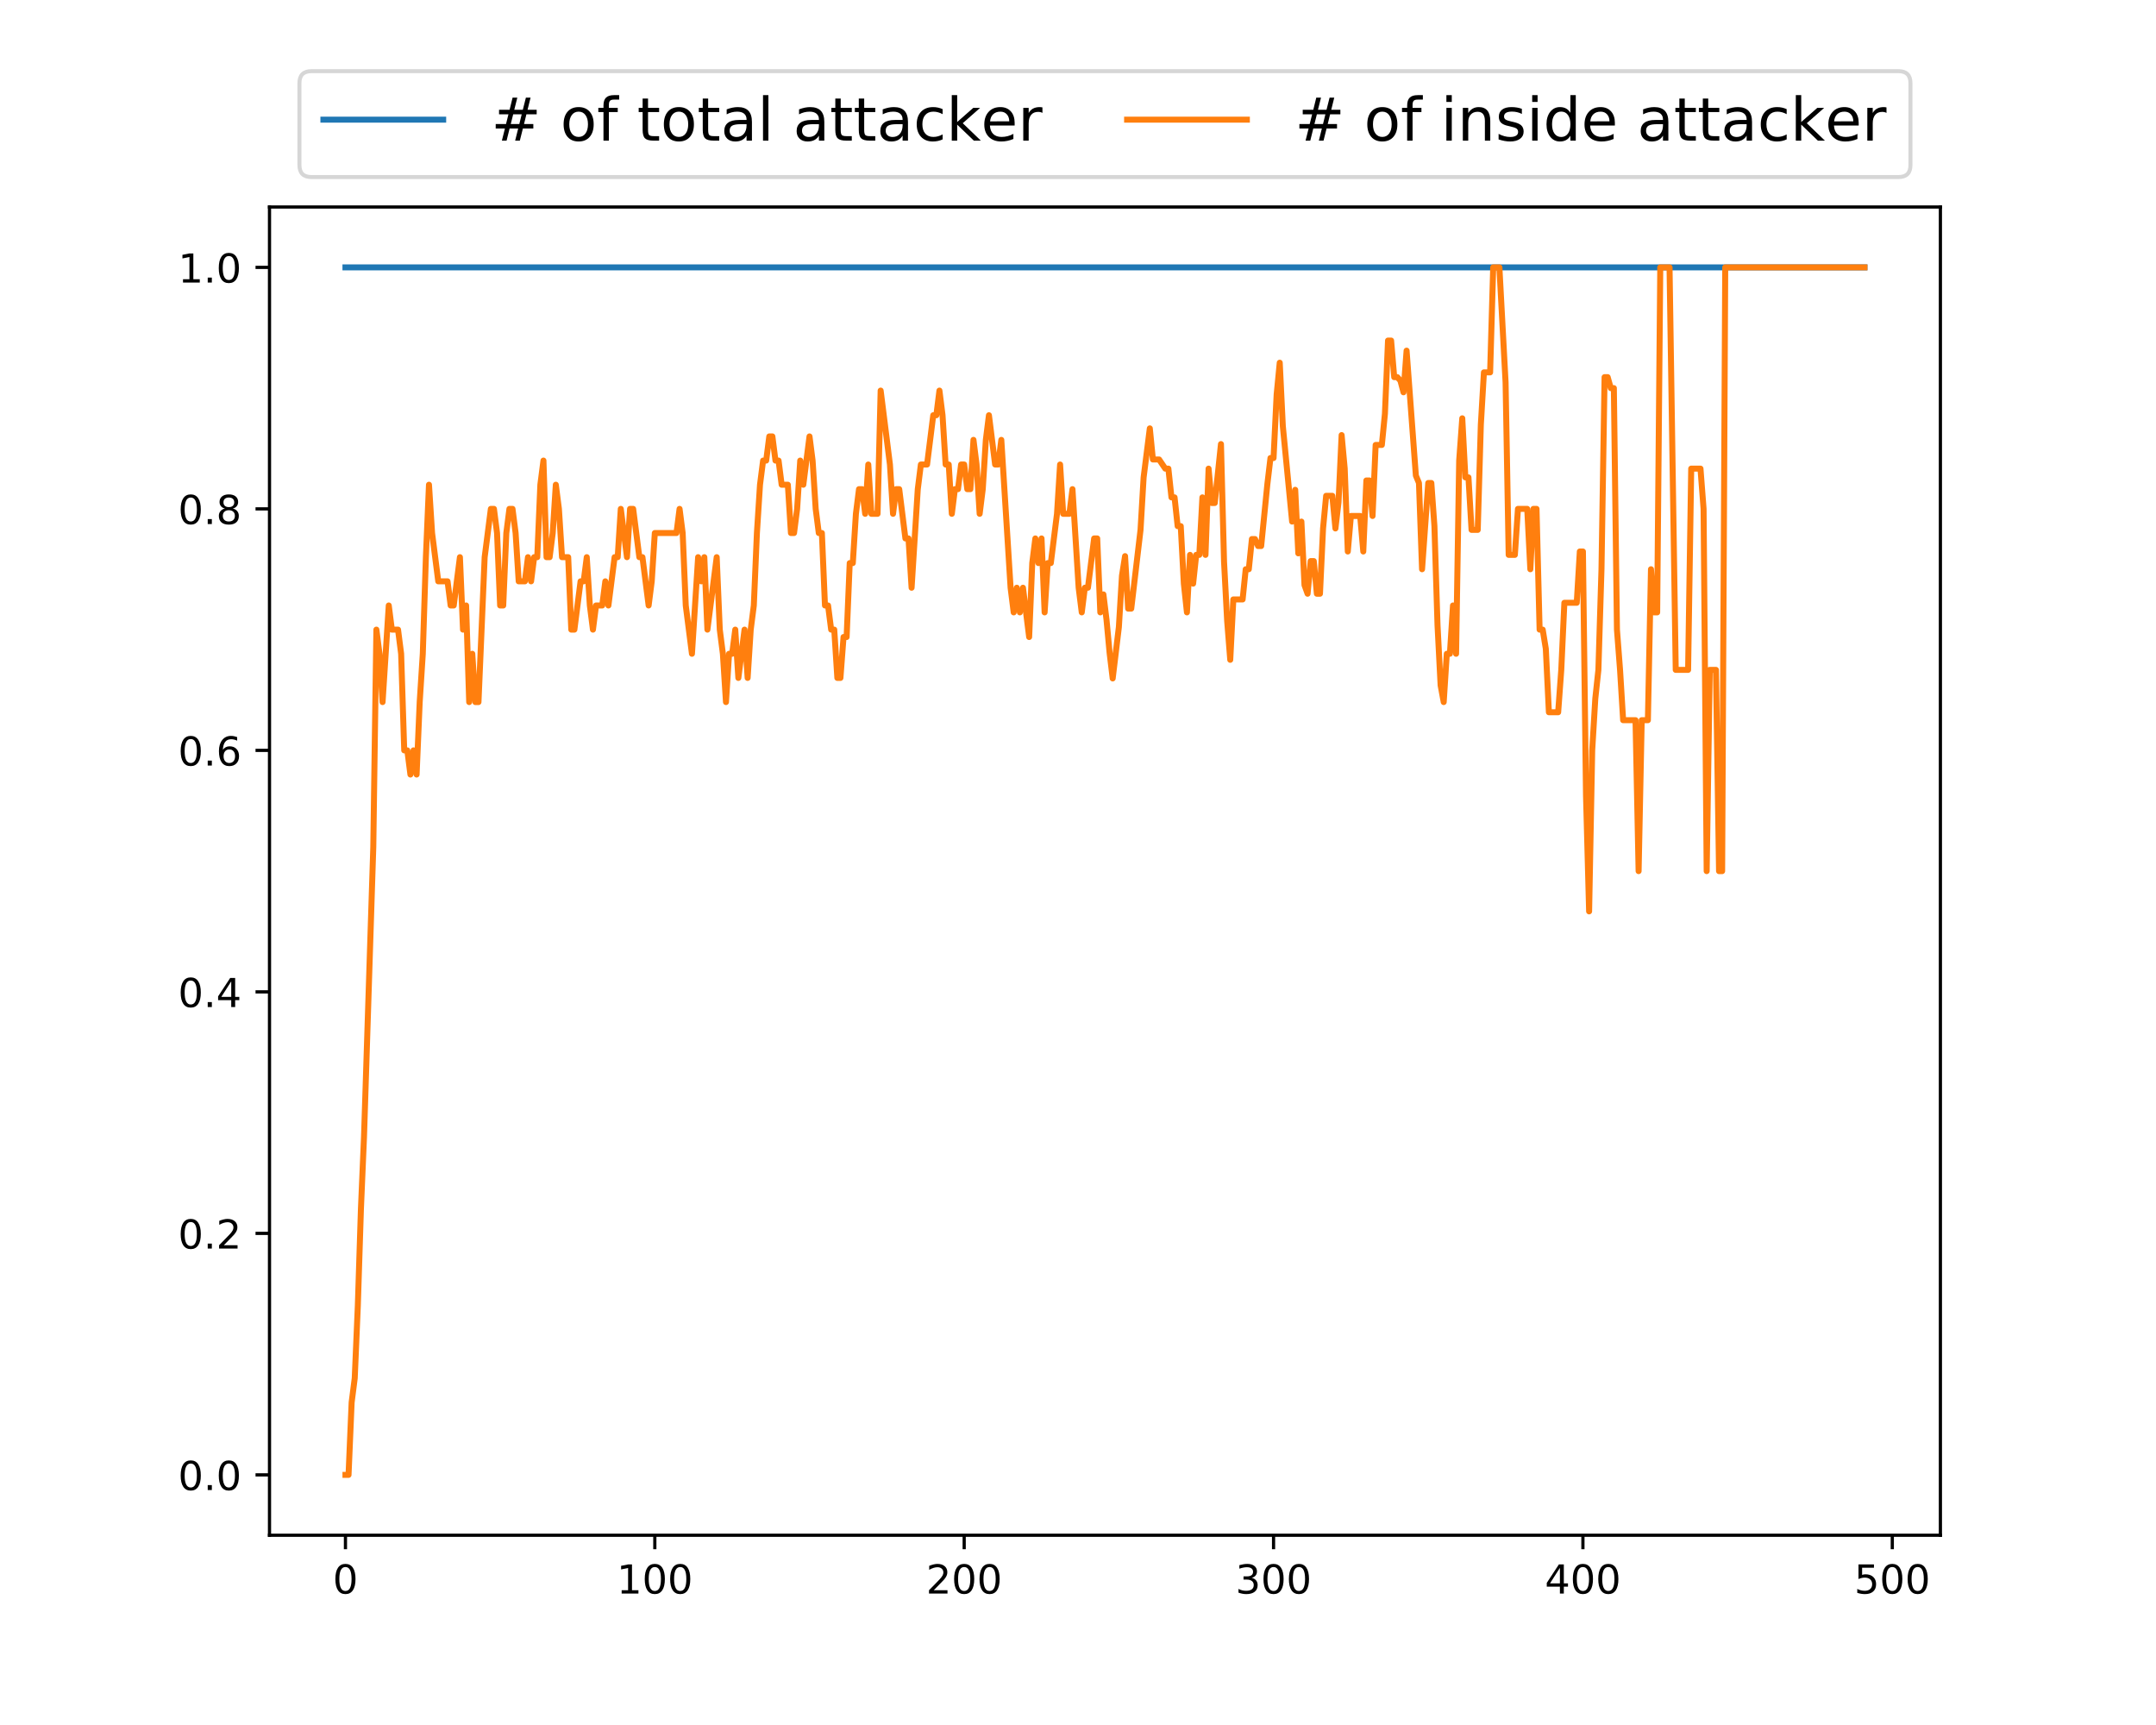
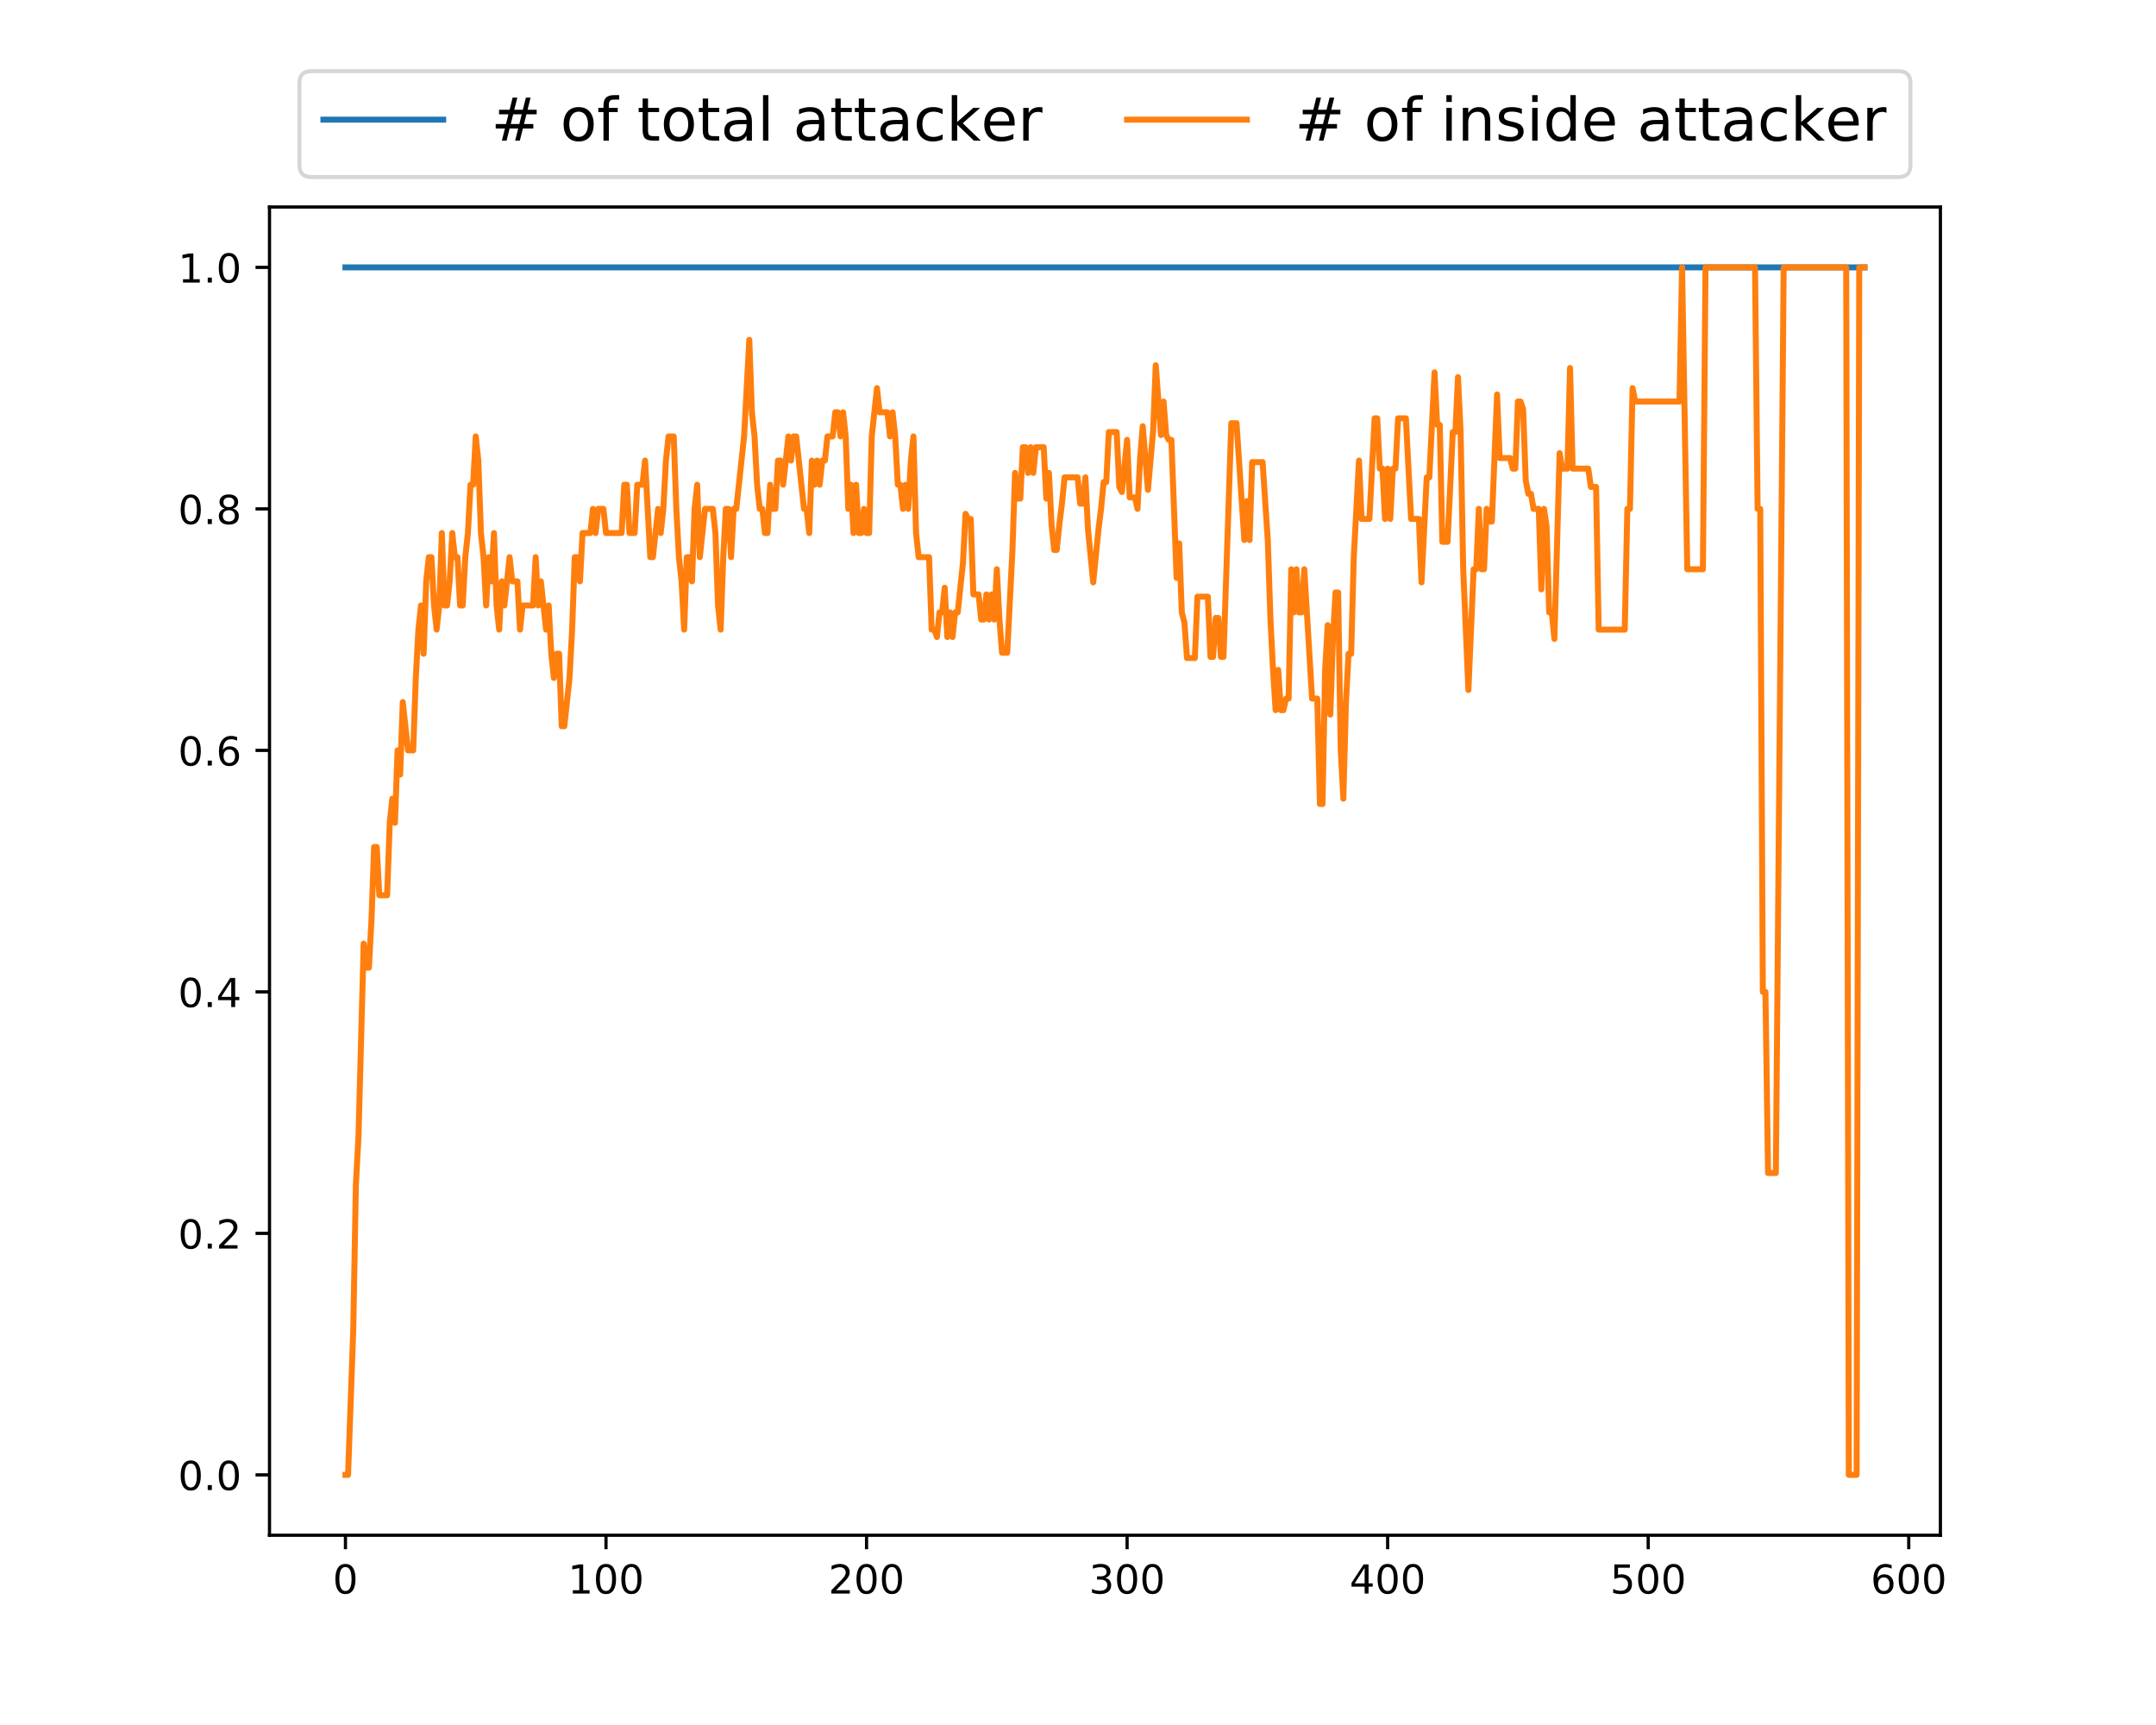
<svg xmlns="http://www.w3.org/2000/svg" xmlns:xlink="http://www.w3.org/1999/xlink" height="432pt" version="1.1" viewBox="0 0 540 432" width="540pt">
  <defs>
    <style type="text/css">
*{stroke-linecap:butt;stroke-linejoin:round;}
  </style>
  </defs>
  <g id="figure_1">
    <g id="patch_1">
      <path d="M 0 432  L 540 432  L 540 0  L 0 0  z " style="fill:#ffffff;" />
    </g>
    <g id="axes_1">
      <g id="patch_2">
        <path d="M 67.5 384.48  L 486 384.48  L 486 51.84  L 67.5 51.84  z " style="fill:#ffffff;" />
      </g>
      <g id="matplotlib.axis_1">
        <g id="xtick_1">
          <g id="line2d_1">
            <defs>
-               <path d="M 0 0  L 0 3.5  " id="m573f2d6d87" style="stroke:#000000;stroke-width:0.8;" />
-             </defs>
-             <g>
-               <use style="stroke:#000000;stroke-width:0.8;" x="86.523" xlink:href="#m573f2d6d87" y="384.48" />
+               <path d="M 0 0  L 0 3.5  " id="m62e2d1239c" style="stroke:#000000;stroke-width:0.8;" />
+             </defs>
+             <g>
+               <use style="stroke:#000000;stroke-width:0.8;" x="86.523" xlink:href="#m62e2d1239c" y="384.48" />
            </g>
          </g>
          <g id="text_1">
            <defs>
              <path d="M 31.781 66.406  Q 24.172 66.406 20.328 58.906  Q 16.5 51.422 16.5 36.375  Q 16.5 21.391 20.328 13.891  Q 24.172 6.391 31.781 6.391  Q 39.453 6.391 43.281 13.891  Q 47.125 21.391 47.125 36.375  Q 47.125 51.422 43.281 58.906  Q 39.453 66.406 31.781 66.406  z M 31.781 74.219  Q 44.047 74.219 50.516 64.516  Q 56.984 54.828 56.984 36.375  Q 56.984 17.969 50.516 8.266  Q 44.047 -1.422 31.781 -1.422  Q 19.531 -1.422 13.062 8.266  Q 6.594 17.969 6.594 36.375  Q 6.594 54.828 13.062 64.516  Q 19.531 74.219 31.781 74.219  z " id="DejaVuSans-48" />
            </defs>
            <g transform="translate(83.34148 399.0784)scale(0.1 -0.1)">
              <use xlink:href="#DejaVuSans-48" />
            </g>
          </g>
        </g>
        <g id="xtick_2">
          <g id="line2d_2">
            <g>
-               <use style="stroke:#000000;stroke-width:0.8;" x="164.008" xlink:href="#m573f2d6d87" y="384.48" />
+               <use style="stroke:#000000;stroke-width:0.8;" x="151.781" xlink:href="#m62e2d1239c" y="384.48" />
            </g>
          </g>
          <g id="text_2">
            <defs>
              <path d="M 12.406 8.297  L 28.516 8.297  L 28.516 63.922  L 10.984 60.406  L 10.984 69.391  L 28.422 72.906  L 38.281 72.906  L 38.281 8.297  L 54.391 8.297  L 54.391 0  L 12.406 0  z " id="DejaVuSans-49" />
            </defs>
-             <g transform="translate(154.4646 399.0784)scale(0.1 -0.1)">
+             <g transform="translate(142.237 399.0784)scale(0.1 -0.1)">
              <use xlink:href="#DejaVuSans-49" />
              <use x="63.623" xlink:href="#DejaVuSans-48" />
              <use x="127.246" xlink:href="#DejaVuSans-48" />
            </g>
          </g>
        </g>
        <g id="xtick_3">
          <g id="line2d_3">
            <g>
-               <use style="stroke:#000000;stroke-width:0.8;" x="241.494" xlink:href="#m573f2d6d87" y="384.48" />
+               <use style="stroke:#000000;stroke-width:0.8;" x="217.039" xlink:href="#m62e2d1239c" y="384.48" />
            </g>
          </g>
          <g id="text_3">
            <defs>
              <path d="M 19.188 8.297  L 53.609 8.297  L 53.609 0  L 7.328 0  L 7.328 8.297  Q 12.938 14.109 22.625 23.891  Q 32.328 33.688 34.812 36.531  Q 39.547 41.844 41.422 45.531  Q 43.312 49.219 43.312 52.781  Q 43.312 58.594 39.234 62.25  Q 35.156 65.922 28.609 65.922  Q 23.969 65.922 18.812 64.312  Q 13.672 62.703 7.812 59.422  L 7.812 69.391  Q 13.766 71.781 18.938 73  Q 24.125 74.219 28.422 74.219  Q 39.75 74.219 46.484 68.547  Q 53.219 62.891 53.219 53.422  Q 53.219 48.922 51.531 44.891  Q 49.859 40.875 45.406 35.406  Q 44.188 33.984 37.641 27.219  Q 31.109 20.453 19.188 8.297  z " id="DejaVuSans-50" />
            </defs>
-             <g transform="translate(231.9503 399.0784)scale(0.1 -0.1)">
+             <g transform="translate(207.4951 399.0784)scale(0.1 -0.1)">
              <use xlink:href="#DejaVuSans-50" />
              <use x="63.623" xlink:href="#DejaVuSans-48" />
              <use x="127.246" xlink:href="#DejaVuSans-48" />
            </g>
          </g>
        </g>
        <g id="xtick_4">
          <g id="line2d_4">
            <g>
-               <use style="stroke:#000000;stroke-width:0.8;" x="318.98" xlink:href="#m573f2d6d87" y="384.48" />
+               <use style="stroke:#000000;stroke-width:0.8;" x="282.297" xlink:href="#m62e2d1239c" y="384.48" />
            </g>
          </g>
          <g id="text_4">
            <defs>
              <path d="M 40.578 39.312  Q 47.656 37.797 51.625 33  Q 55.609 28.219 55.609 21.188  Q 55.609 10.406 48.188 4.484  Q 40.766 -1.422 27.094 -1.422  Q 22.516 -1.422 17.656 -0.516  Q 12.797 0.391 7.625 2.203  L 7.625 11.719  Q 11.719 9.328 16.594 8.109  Q 21.484 6.891 26.812 6.891  Q 36.078 6.891 40.938 10.547  Q 45.797 14.203 45.797 21.188  Q 45.797 27.641 41.281 31.266  Q 36.766 34.906 28.719 34.906  L 20.219 34.906  L 20.219 43.016  L 29.109 43.016  Q 36.375 43.016 40.234 45.922  Q 44.094 48.828 44.094 54.297  Q 44.094 59.906 40.109 62.906  Q 36.141 65.922 28.719 65.922  Q 24.656 65.922 20.016 65.031  Q 15.375 64.156 9.812 62.312  L 9.812 71.094  Q 15.438 72.656 20.344 73.438  Q 25.25 74.219 29.594 74.219  Q 40.828 74.219 47.359 69.109  Q 53.906 64.016 53.906 55.328  Q 53.906 49.266 50.438 45.094  Q 46.969 40.922 40.578 39.312  z " id="DejaVuSans-51" />
            </defs>
-             <g transform="translate(309.4359 399.0784)scale(0.1 -0.1)">
+             <g transform="translate(272.7532 399.0784)scale(0.1 -0.1)">
              <use xlink:href="#DejaVuSans-51" />
              <use x="63.623" xlink:href="#DejaVuSans-48" />
              <use x="127.246" xlink:href="#DejaVuSans-48" />
            </g>
          </g>
        </g>
        <g id="xtick_5">
          <g id="line2d_5">
            <g>
-               <use style="stroke:#000000;stroke-width:0.8;" x="396.465" xlink:href="#m573f2d6d87" y="384.48" />
+               <use style="stroke:#000000;stroke-width:0.8;" x="347.555" xlink:href="#m62e2d1239c" y="384.48" />
            </g>
          </g>
          <g id="text_5">
            <defs>
              <path d="M 37.797 64.312  L 12.891 25.391  L 37.797 25.391  z M 35.203 72.906  L 47.609 72.906  L 47.609 25.391  L 58.016 25.391  L 58.016 17.188  L 47.609 17.188  L 47.609 0  L 37.797 0  L 37.797 17.188  L 4.891 17.188  L 4.891 26.703  z " id="DejaVuSans-52" />
            </defs>
-             <g transform="translate(386.9216 399.0784)scale(0.1 -0.1)">
+             <g transform="translate(338.0113 399.0784)scale(0.1 -0.1)">
              <use xlink:href="#DejaVuSans-52" />
              <use x="63.623" xlink:href="#DejaVuSans-48" />
              <use x="127.246" xlink:href="#DejaVuSans-48" />
            </g>
          </g>
        </g>
        <g id="xtick_6">
          <g id="line2d_6">
            <g>
-               <use style="stroke:#000000;stroke-width:0.8;" x="473.951" xlink:href="#m573f2d6d87" y="384.48" />
+               <use style="stroke:#000000;stroke-width:0.8;" x="412.813" xlink:href="#m62e2d1239c" y="384.48" />
            </g>
          </g>
          <g id="text_6">
            <defs>
              <path d="M 10.797 72.906  L 49.516 72.906  L 49.516 64.594  L 19.828 64.594  L 19.828 46.734  Q 21.969 47.469 24.109 47.828  Q 26.266 48.188 28.422 48.188  Q 40.625 48.188 47.75 41.5  Q 54.891 34.812 54.891 23.391  Q 54.891 11.625 47.562 5.094  Q 40.234 -1.422 26.906 -1.422  Q 22.312 -1.422 17.547 -0.641  Q 12.797 0.141 7.719 1.703  L 7.719 11.625  Q 12.109 9.234 16.797 8.062  Q 21.484 6.891 26.703 6.891  Q 35.156 6.891 40.078 11.328  Q 45.016 15.766 45.016 23.391  Q 45.016 31 40.078 35.438  Q 35.156 39.891 26.703 39.891  Q 22.75 39.891 18.812 39.016  Q 14.891 38.141 10.797 36.281  z " id="DejaVuSans-53" />
            </defs>
-             <g transform="translate(464.4072 399.0784)scale(0.1 -0.1)">
+             <g transform="translate(403.2693 399.0784)scale(0.1 -0.1)">
              <use xlink:href="#DejaVuSans-53" />
+               <use x="63.623" xlink:href="#DejaVuSans-48" />
+               <use x="127.246" xlink:href="#DejaVuSans-48" />
+             </g>
+           </g>
+         </g>
+         <g id="xtick_7">
+           <g id="line2d_7">
+             <g>
+               <use style="stroke:#000000;stroke-width:0.8;" x="478.071" xlink:href="#m62e2d1239c" y="384.48" />
+             </g>
+           </g>
+           <g id="text_7">
+             <defs>
+               <path d="M 33.016 40.375  Q 26.375 40.375 22.484 35.828  Q 18.609 31.297 18.609 23.391  Q 18.609 15.531 22.484 10.953  Q 26.375 6.391 33.016 6.391  Q 39.656 6.391 43.531 10.953  Q 47.406 15.531 47.406 23.391  Q 47.406 31.297 43.531 35.828  Q 39.656 40.375 33.016 40.375  z M 52.594 71.297  L 52.594 62.312  Q 48.875 64.062 45.094 64.984  Q 41.312 65.922 37.594 65.922  Q 27.828 65.922 22.672 59.328  Q 17.531 52.734 16.797 39.406  Q 19.672 43.656 24.016 45.922  Q 28.375 48.188 33.594 48.188  Q 44.578 48.188 50.953 41.516  Q 57.328 34.859 57.328 23.391  Q 57.328 12.156 50.688 5.359  Q 44.047 -1.422 33.016 -1.422  Q 20.359 -1.422 13.672 8.266  Q 6.984 17.969 6.984 36.375  Q 6.984 53.656 15.188 63.938  Q 23.391 74.219 37.203 74.219  Q 40.922 74.219 44.703 73.484  Q 48.484 72.75 52.594 71.297  z " id="DejaVuSans-54" />
+             </defs>
+             <g transform="translate(468.5274 399.0784)scale(0.1 -0.1)">
+               <use xlink:href="#DejaVuSans-54" />
              <use x="63.623" xlink:href="#DejaVuSans-48" />
              <use x="127.246" xlink:href="#DejaVuSans-48" />
            </g>
          </g>
        </g>
      </g>
      <g id="matplotlib.axis_2">
        <g id="ytick_1">
-           <g id="line2d_7">
-             <defs>
-               <path d="M 0 0  L -3.5 0  " id="mef36bfb7f9" style="stroke:#000000;stroke-width:0.8;" />
-             </defs>
-             <g>
-               <use style="stroke:#000000;stroke-width:0.8;" x="67.5" xlink:href="#mef36bfb7f9" y="369.36" />
-             </g>
-           </g>
-           <g id="text_7">
+           <g id="line2d_8">
+             <defs>
+               <path d="M 0 0  L -3.5 0  " id="m090937bf54" style="stroke:#000000;stroke-width:0.8;" />
+             </defs>
+             <g>
+               <use style="stroke:#000000;stroke-width:0.8;" x="67.5" xlink:href="#m090937bf54" y="369.36" />
+             </g>
+           </g>
+           <g id="text_8">
            <defs>
              <path d="M 10.688 12.406  L 21 12.406  L 21 0  L 10.688 0  z " id="DejaVuSans-46" />
            </defs>
            <g transform="translate(44.59687 373.1592)scale(0.1 -0.1)">
              <use xlink:href="#DejaVuSans-48" />
              <use x="63.623" xlink:href="#DejaVuSans-46" />
              <use x="95.41" xlink:href="#DejaVuSans-48" />
            </g>
          </g>
        </g>
        <g id="ytick_2">
-           <g id="line2d_8">
-             <g>
-               <use style="stroke:#000000;stroke-width:0.8;" x="67.5" xlink:href="#mef36bfb7f9" y="308.88" />
-             </g>
-           </g>
-           <g id="text_8">
+           <g id="line2d_9">
+             <g>
+               <use style="stroke:#000000;stroke-width:0.8;" x="67.5" xlink:href="#m090937bf54" y="308.88" />
+             </g>
+           </g>
+           <g id="text_9">
            <g transform="translate(44.59687 312.6792)scale(0.1 -0.1)">
              <use xlink:href="#DejaVuSans-48" />
              <use x="63.623" xlink:href="#DejaVuSans-46" />
              <use x="95.41" xlink:href="#DejaVuSans-50" />
            </g>
          </g>
        </g>
        <g id="ytick_3">
-           <g id="line2d_9">
-             <g>
-               <use style="stroke:#000000;stroke-width:0.8;" x="67.5" xlink:href="#mef36bfb7f9" y="248.4" />
-             </g>
-           </g>
-           <g id="text_9">
+           <g id="line2d_10">
+             <g>
+               <use style="stroke:#000000;stroke-width:0.8;" x="67.5" xlink:href="#m090937bf54" y="248.4" />
+             </g>
+           </g>
+           <g id="text_10">
            <g transform="translate(44.59687 252.1992)scale(0.1 -0.1)">
              <use xlink:href="#DejaVuSans-48" />
              <use x="63.623" xlink:href="#DejaVuSans-46" />
              <use x="95.41" xlink:href="#DejaVuSans-52" />
            </g>
          </g>
        </g>
        <g id="ytick_4">
-           <g id="line2d_10">
-             <g>
-               <use style="stroke:#000000;stroke-width:0.8;" x="67.5" xlink:href="#mef36bfb7f9" y="187.92" />
-             </g>
-           </g>
-           <g id="text_10">
-             <defs>
-               <path d="M 33.016 40.375  Q 26.375 40.375 22.484 35.828  Q 18.609 31.297 18.609 23.391  Q 18.609 15.531 22.484 10.953  Q 26.375 6.391 33.016 6.391  Q 39.656 6.391 43.531 10.953  Q 47.406 15.531 47.406 23.391  Q 47.406 31.297 43.531 35.828  Q 39.656 40.375 33.016 40.375  z M 52.594 71.297  L 52.594 62.312  Q 48.875 64.062 45.094 64.984  Q 41.312 65.922 37.594 65.922  Q 27.828 65.922 22.672 59.328  Q 17.531 52.734 16.797 39.406  Q 19.672 43.656 24.016 45.922  Q 28.375 48.188 33.594 48.188  Q 44.578 48.188 50.953 41.516  Q 57.328 34.859 57.328 23.391  Q 57.328 12.156 50.688 5.359  Q 44.047 -1.422 33.016 -1.422  Q 20.359 -1.422 13.672 8.266  Q 6.984 17.969 6.984 36.375  Q 6.984 53.656 15.188 63.938  Q 23.391 74.219 37.203 74.219  Q 40.922 74.219 44.703 73.484  Q 48.484 72.75 52.594 71.297  z " id="DejaVuSans-54" />
-             </defs>
+           <g id="line2d_11">
+             <g>
+               <use style="stroke:#000000;stroke-width:0.8;" x="67.5" xlink:href="#m090937bf54" y="187.92" />
+             </g>
+           </g>
+           <g id="text_11">
            <g transform="translate(44.59687 191.7192)scale(0.1 -0.1)">
              <use xlink:href="#DejaVuSans-48" />
              <use x="63.623" xlink:href="#DejaVuSans-46" />
              <use x="95.41" xlink:href="#DejaVuSans-54" />
            </g>
          </g>
        </g>
        <g id="ytick_5">
-           <g id="line2d_11">
-             <g>
-               <use style="stroke:#000000;stroke-width:0.8;" x="67.5" xlink:href="#mef36bfb7f9" y="127.44" />
-             </g>
-           </g>
-           <g id="text_11">
+           <g id="line2d_12">
+             <g>
+               <use style="stroke:#000000;stroke-width:0.8;" x="67.5" xlink:href="#m090937bf54" y="127.44" />
+             </g>
+           </g>
+           <g id="text_12">
            <defs>
              <path d="M 31.781 34.625  Q 24.75 34.625 20.719 30.859  Q 16.703 27.094 16.703 20.516  Q 16.703 13.922 20.719 10.156  Q 24.75 6.391 31.781 6.391  Q 38.812 6.391 42.859 10.172  Q 46.922 13.969 46.922 20.516  Q 46.922 27.094 42.891 30.859  Q 38.875 34.625 31.781 34.625  z M 21.922 38.812  Q 15.578 40.375 12.031 44.719  Q 8.5 49.078 8.5 55.328  Q 8.5 64.062 14.719 69.141  Q 20.953 74.219 31.781 74.219  Q 42.672 74.219 48.875 69.141  Q 55.078 64.062 55.078 55.328  Q 55.078 49.078 51.531 44.719  Q 48 40.375 41.703 38.812  Q 48.828 37.156 52.797 32.312  Q 56.781 27.484 56.781 20.516  Q 56.781 9.906 50.312 4.234  Q 43.844 -1.422 31.781 -1.422  Q 19.734 -1.422 13.25 4.234  Q 6.781 9.906 6.781 20.516  Q 6.781 27.484 10.781 32.312  Q 14.797 37.156 21.922 38.812  z M 18.312 54.391  Q 18.312 48.734 21.844 45.562  Q 25.391 42.391 31.781 42.391  Q 38.141 42.391 41.719 45.562  Q 45.312 48.734 45.312 54.391  Q 45.312 60.062 41.719 63.234  Q 38.141 66.406 31.781 66.406  Q 25.391 66.406 21.844 63.234  Q 18.312 60.062 18.312 54.391  z " id="DejaVuSans-56" />
            </defs>
            <g transform="translate(44.59687 131.2392)scale(0.1 -0.1)">
              <use xlink:href="#DejaVuSans-48" />
              <use x="63.623" xlink:href="#DejaVuSans-46" />
              <use x="95.41" xlink:href="#DejaVuSans-56" />
            </g>
          </g>
        </g>
        <g id="ytick_6">
-           <g id="line2d_12">
-             <g>
-               <use style="stroke:#000000;stroke-width:0.8;" x="67.5" xlink:href="#mef36bfb7f9" y="66.96" />
-             </g>
-           </g>
-           <g id="text_12">
+           <g id="line2d_13">
+             <g>
+               <use style="stroke:#000000;stroke-width:0.8;" x="67.5" xlink:href="#m090937bf54" y="66.96" />
+             </g>
+           </g>
+           <g id="text_13">
            <g transform="translate(44.59687 70.75922)scale(0.1 -0.1)">
              <use xlink:href="#DejaVuSans-49" />
              <use x="63.623" xlink:href="#DejaVuSans-46" />
              <use x="95.41" xlink:href="#DejaVuSans-48" />
            </g>
          </g>
        </g>
      </g>
-       <g id="line2d_13">
-         <path clip-path="url(#pbab96ba359)" d="M 86.523 66.96  L 466.977 66.96  L 466.977 66.96  " style="fill:none;stroke:#1f77b4;stroke-linecap:square;stroke-width:1.5;" />
-       </g>
      <g id="line2d_14">
-         <path clip-path="url(#pbab96ba359)" d="M 86.523 369.36  L 87.298 369.36  L 88.072 351.216  L 88.847 345.168  L 89.622 327.024  L 90.397 302.832  L 91.172 284.688  L 93.496 212.112  L 94.271 157.68  L 95.046 163.728  L 95.821 175.824  L 97.371 151.632  L 98.146 157.68  L 99.695 157.68  L 100.47 163.728  L 101.245 187.92  L 102.02 187.92  L 102.795 193.968  L 103.57 187.92  L 104.344 193.968  L 105.119 175.824  L 105.894 163.728  L 106.669 139.536  L 107.444 121.392  L 108.219 133.488  L 109.768 145.584  L 112.093 145.584  L 112.868 151.632  L 113.643 151.632  L 115.192 139.536  L 115.967 157.68  L 116.742 151.632  L 117.517 175.824  L 118.292 163.728  L 119.067 175.824  L 119.842 175.824  L 121.391 139.536  L 122.941 127.44  L 123.716 127.44  L 124.491 133.488  L 125.266 151.632  L 126.04 151.632  L 126.815 133.488  L 127.59 127.44  L 128.365 127.44  L 129.14 133.488  L 129.915 145.584  L 131.464 145.584  L 132.239 139.536  L 133.014 145.584  L 133.789 139.536  L 134.564 139.536  L 135.339 121.392  L 136.114 115.344  L 136.888 139.536  L 137.663 139.536  L 138.438 133.488  L 139.213 121.392  L 139.988 127.44  L 140.763 139.536  L 142.312 139.536  L 143.087 157.68  L 143.862 157.68  L 145.412 145.584  L 146.187 145.584  L 146.962 139.536  L 147.736 151.632  L 148.511 157.68  L 149.286 151.632  L 150.836 151.632  L 151.611 145.584  L 152.386 151.632  L 153.935 139.536  L 154.71 139.536  L 155.485 127.44  L 157.035 139.536  L 157.81 127.44  L 158.584 127.44  L 160.134 139.536  L 160.909 139.536  L 162.459 151.632  L 163.234 145.584  L 164.008 133.488  L 169.432 133.488  L 170.207 127.44  L 170.982 133.488  L 171.757 151.632  L 173.307 163.728  L 174.856 139.536  L 175.631 145.584  L 176.406 139.536  L 177.181 157.68  L 179.506 139.536  L 180.28 157.68  L 181.055 163.728  L 181.83 175.824  L 182.605 163.728  L 183.38 163.728  L 184.155 157.68  L 184.93 169.776  L 186.479 157.68  L 187.254 169.776  L 188.029 157.68  L 188.804 151.632  L 189.579 133.488  L 190.353 121.392  L 191.128 115.344  L 191.903 115.344  L 192.678 109.296  L 193.453 109.296  L 194.228 115.344  L 195.003 115.344  L 195.777 121.392  L 197.327 121.392  L 198.102 133.488  L 198.877 133.488  L 199.652 127.44  L 200.427 115.344  L 201.201 121.392  L 202.751 109.296  L 203.526 115.344  L 204.301 127.44  L 205.076 133.488  L 205.851 133.488  L 206.625 151.632  L 207.4 151.632  L 208.175 157.68  L 208.95 157.68  L 209.725 169.776  L 210.5 169.776  L 211.275 159.531  L 212.049 159.531  L 212.824 141.017  L 213.599 141.017  L 214.374 128.674  L 215.149 122.503  L 215.924 122.503  L 216.699 128.674  L 217.473 116.331  L 218.248 128.674  L 219.798 128.674  L 220.573 97.817  L 222.897 116.331  L 223.672 128.674  L 224.447 122.503  L 225.222 122.503  L 226.772 134.846  L 227.547 134.846  L 228.321 147.189  L 229.871 122.503  L 230.646 116.331  L 232.196 116.331  L 233.745 103.989  L 234.52 103.989  L 235.295 97.817  L 236.07 103.989  L 236.845 116.331  L 237.62 116.331  L 238.395 128.674  L 239.169 122.503  L 239.944 122.503  L 240.719 116.331  L 241.494 116.331  L 242.269 122.503  L 243.044 122.503  L 243.819 110.16  L 244.593 116.331  L 245.368 128.674  L 246.143 122.503  L 246.918 110.16  L 247.693 103.989  L 249.243 116.331  L 250.017 116.331  L 250.792 110.16  L 253.117 147.189  L 253.892 153.36  L 254.667 147.189  L 255.441 153.36  L 256.216 147.189  L 257.766 159.531  L 258.541 141.017  L 259.316 134.846  L 260.091 141.017  L 260.865 134.846  L 261.64 153.36  L 262.415 141.017  L 263.19 141.017  L 264.74 128.674  L 265.515 116.331  L 266.289 128.674  L 267.839 128.674  L 268.614 122.503  L 270.164 147.189  L 270.939 153.36  L 271.713 147.189  L 272.488 147.189  L 274.038 134.846  L 274.813 134.846  L 275.588 153.36  L 276.363 148.86  L 277.137 155.16  L 277.912 163.471  L 278.687 169.905  L 280.237 157.037  L 281.012 144.169  L 281.787 139.273  L 282.561 152.421  L 283.336 152.421  L 285.661 132.699  L 286.436 119.551  L 287.985 107.28  L 288.76 115.069  L 290.31 115.069  L 291.86 117.36  L 292.635 117.36  L 293.409 124.56  L 294.184 124.56  L 294.959 131.76  L 295.734 131.76  L 296.509 146.16  L 297.284 153.36  L 298.059 138.96  L 298.833 146.16  L 299.608 138.96  L 300.383 138.96  L 301.158 124.56  L 301.933 138.96  L 302.708 117.36  L 303.483 125.965  L 304.257 125.965  L 305.807 111.214  L 306.582 140.716  L 307.357 155.467  L 308.132 165.24  L 308.907 150.12  L 311.231 150.12  L 312.006 142.56  L 312.781 142.56  L 313.556 135  L 314.331 135  L 315.105 136.745  L 315.88 136.745  L 317.43 121.237  L 318.205 114.707  L 318.98 114.707  L 319.755 98.792  L 320.529 90.834  L 321.304 106.749  L 323.629 130.623  L 324.404 122.665  L 325.179 138.581  L 325.953 130.623  L 326.728 146.539  L 327.503 148.69  L 328.278 140.517  L 329.053 140.517  L 329.828 148.69  L 330.603 148.69  L 331.377 132.344  L 332.152 124.171  L 333.702 124.171  L 334.477 132.344  L 335.252 125.76  L 336.027 108.96  L 336.801 117.36  L 337.576 138.113  L 338.351 129.219  L 340.676 129.219  L 341.451 138.113  L 342.225 120.325  L 343 120.325  L 343.775 129.219  L 344.55 111.431  L 346.1 111.431  L 346.875 103.615  L 347.649 85.287  L 348.424 85.287  L 349.199 94.451  L 349.974 94.451  L 350.749 95.31  L 351.524 98.243  L 352.299 87.815  L 354.623 119.098  L 355.398 120.96  L 356.173 142.56  L 357.723 120.96  L 358.497 120.96  L 359.272 131.76  L 360.047 156.56  L 360.822 171.637  L 361.597 175.824  L 362.372 163.728  L 363.147 163.728  L 363.921 151.632  L 364.696 163.728  L 365.471 115.344  L 366.246 104.76  L 367.021 119.551  L 367.796 119.551  L 368.57 132.699  L 370.12 132.699  L 370.895 106.403  L 371.67 93.256  L 373.22 93.256  L 373.994 66.96  L 375.544 66.96  L 377.094 95.76  L 377.869 138.96  L 379.418 138.96  L 380.193 127.44  L 382.518 127.44  L 383.293 142.56  L 384.068 127.44  L 384.842 127.44  L 385.617 157.68  L 386.392 157.68  L 387.167 162.455  L 387.942 178.371  L 390.266 178.371  L 391.041 167.76  L 391.816 150.96  L 394.916 150.96  L 395.69 138.113  L 396.465 138.113  L 397.24 199.26  L 398.015 228.24  L 398.79 187.92  L 399.565 174.96  L 400.34 167.76  L 401.114 142.56  L 401.889 94.451  L 402.664 94.451  L 403.439 97.2  L 404.214 97.2  L 404.989 157.68  L 405.764 167.76  L 406.538 180.36  L 409.638 180.36  L 410.413 218.16  L 411.188 180.36  L 412.737 180.36  L 413.512 142.56  L 414.287 153.36  L 415.062 153.36  L 415.837 66.96  L 418.161 66.96  L 419.711 167.76  L 422.81 167.76  L 423.585 117.36  L 425.91 117.36  L 426.685 127.44  L 427.46 218.16  L 428.234 167.76  L 429.784 167.76  L 430.559 218.16  L 431.334 218.16  L 432.109 66.96  L 466.977 66.96  L 466.977 66.96  " style="fill:none;stroke:#ff7f0e;stroke-linecap:square;stroke-width:1.5;" />
+         <path clip-path="url(#pd895f6e524)" d="M 86.523 66.96  L 466.977 66.96  L 466.977 66.96  " style="fill:none;stroke:#1f77b4;stroke-linecap:square;stroke-width:1.5;" />
+       </g>
+       <g id="line2d_15">
+         <path clip-path="url(#pd895f6e524)" d="M 86.523 369.36  L 87.175 369.36  L 88.48 333.072  L 89.133 296.784  L 89.786 284.688  L 91.091 236.304  L 91.743 242.352  L 92.396 242.352  L 93.049 230.256  L 93.701 212.112  L 94.354 212.112  L 95.006 224.208  L 96.964 224.208  L 97.617 206.064  L 98.269 200.016  L 98.922 206.064  L 99.574 187.92  L 100.227 193.968  L 100.88 175.824  L 102.185 187.92  L 103.49 187.92  L 104.142 169.776  L 104.795 157.68  L 105.448 151.632  L 106.1 163.728  L 106.753 145.584  L 107.405 139.536  L 108.058 139.536  L 108.71 151.632  L 109.363 157.68  L 110.016 151.632  L 110.668 133.488  L 111.321 151.632  L 111.973 151.632  L 112.626 145.584  L 113.279 133.488  L 113.931 139.536  L 114.584 139.536  L 115.236 151.632  L 115.889 151.632  L 116.541 139.536  L 117.194 133.488  L 117.847 121.392  L 118.499 121.392  L 119.152 109.296  L 119.804 115.344  L 120.457 133.488  L 121.11 139.536  L 121.762 151.632  L 122.415 139.536  L 123.067 145.584  L 123.72 133.488  L 124.372 151.632  L 125.025 157.68  L 125.678 145.584  L 126.33 151.632  L 127.635 139.536  L 128.288 145.584  L 129.593 145.584  L 130.246 157.68  L 130.898 151.632  L 133.509 151.632  L 134.161 139.536  L 134.814 151.632  L 135.466 145.584  L 136.771 157.68  L 137.424 151.632  L 138.077 163.728  L 138.729 169.776  L 139.382 163.728  L 140.034 163.728  L 140.687 181.872  L 141.34 181.872  L 142.645 169.776  L 143.297 157.68  L 143.95 139.536  L 144.602 139.536  L 145.255 145.584  L 145.908 133.488  L 147.865 133.488  L 148.518 127.44  L 149.17 133.488  L 149.823 127.44  L 151.128 127.44  L 151.781 133.488  L 155.696 133.488  L 156.349 121.392  L 157.001 121.392  L 157.654 133.488  L 158.959 133.488  L 159.612 121.392  L 160.917 121.392  L 161.57 115.344  L 162.875 139.536  L 163.527 139.536  L 164.832 127.44  L 165.485 133.488  L 166.138 127.44  L 166.79 115.344  L 167.443 109.296  L 168.748 109.296  L 169.4 127.44  L 170.053 139.536  L 170.706 145.584  L 171.358 157.68  L 172.011 139.536  L 172.663 139.536  L 173.316 145.584  L 173.969 127.44  L 174.621 121.392  L 175.274 139.536  L 176.579 127.44  L 178.537 127.44  L 179.189 133.488  L 179.842 151.632  L 180.494 157.68  L 181.147 139.536  L 181.8 127.44  L 182.452 127.44  L 183.105 139.536  L 183.757 127.44  L 184.41 127.44  L 186.368 109.296  L 187.673 85.104  L 188.325 103.248  L 188.978 109.296  L 189.63 121.392  L 190.283 127.44  L 190.936 127.44  L 191.588 133.488  L 192.241 133.488  L 192.893 121.392  L 193.546 127.44  L 194.199 127.44  L 194.851 115.344  L 195.504 115.344  L 196.156 121.392  L 197.461 109.296  L 198.114 115.344  L 198.767 109.296  L 199.419 109.296  L 201.377 127.44  L 202.03 127.44  L 202.682 133.488  L 203.335 115.344  L 203.987 121.392  L 204.64 115.344  L 205.292 121.392  L 205.945 115.344  L 206.598 115.344  L 207.25 109.296  L 208.555 109.296  L 209.208 103.248  L 209.86 103.248  L 210.513 109.296  L 211.166 103.248  L 211.818 109.296  L 212.471 127.44  L 213.123 121.392  L 213.776 133.488  L 214.429 121.392  L 215.081 133.488  L 215.734 133.488  L 216.386 127.44  L 217.039 133.488  L 217.691 133.488  L 218.344 109.296  L 219.649 97.2  L 220.302 103.248  L 222.26 103.248  L 222.912 109.296  L 223.565 103.248  L 224.217 109.296  L 224.87 121.392  L 225.522 121.392  L 226.175 127.44  L 226.828 121.392  L 227.48 127.44  L 228.133 115.344  L 228.785 109.296  L 229.438 133.488  L 230.09 139.536  L 232.701 139.536  L 233.353 157.68  L 234.006 157.68  L 234.659 159.531  L 235.311 153.36  L 235.964 153.36  L 236.616 147.189  L 237.269 159.531  L 237.921 153.36  L 238.574 159.531  L 239.227 153.36  L 239.879 153.36  L 241.184 141.017  L 241.837 128.674  L 242.49 129.96  L 243.142 129.96  L 243.795 148.86  L 245.1 148.86  L 245.752 155.16  L 246.405 155.16  L 247.058 148.86  L 247.71 155.16  L 248.363 148.86  L 249.015 155.16  L 249.668 142.56  L 250.32 155.16  L 250.973 163.471  L 252.278 163.471  L 253.583 137.734  L 254.236 118.432  L 254.889 124.866  L 255.541 124.866  L 256.194 111.998  L 256.846 111.998  L 257.499 118.432  L 258.151 111.998  L 258.804 118.432  L 259.457 111.998  L 261.414 111.998  L 262.067 124.866  L 262.72 118.432  L 263.372 131.3  L 264.025 137.734  L 264.677 137.734  L 265.33 131.3  L 265.982 126.125  L 266.635 119.551  L 269.898 119.551  L 270.55 126.125  L 271.203 126.125  L 271.856 119.551  L 272.508 132.699  L 273.813 145.847  L 275.119 132.699  L 275.771 127.44  L 276.424 120.72  L 277.076 120.72  L 277.729 108.196  L 279.687 108.196  L 280.339 121.942  L 280.992 123.22  L 282.297 110.16  L 282.95 124.56  L 284.255 124.56  L 284.907 127.44  L 285.56 114.707  L 286.212 106.749  L 287.518 122.665  L 288.823 107.825  L 289.475 91.479  L 290.78 108.96  L 291.433 100.56  L 292.086 108.96  L 292.738 110.16  L 293.391 110.16  L 294.696 144.72  L 295.349 136.08  L 296.001 153.36  L 296.654 155.901  L 297.306 164.795  L 299.264 164.795  L 299.917 149.433  L 302.527 149.433  L 303.18 164.508  L 303.832 164.508  L 304.485 154.754  L 305.137 154.754  L 305.79 164.508  L 306.442 164.508  L 308.4 105.979  L 309.705 105.979  L 311.663 135.244  L 312.316 125.489  L 312.968 135.244  L 313.621 115.734  L 316.231 115.734  L 317.536 135.244  L 318.189 154.754  L 318.841 167.76  L 319.494 177.84  L 320.147 167.76  L 320.799 177.84  L 321.452 177.84  L 322.104 174.96  L 322.757 174.96  L 323.41 142.56  L 324.062 153.36  L 324.715 142.56  L 325.367 153.36  L 326.02 153.36  L 326.672 142.56  L 328.63 174.96  L 329.935 174.96  L 330.588 201.36  L 331.24 201.36  L 331.893 167.76  L 332.546 156.56  L 333.198 178.96  L 333.851 160.006  L 334.503 148.375  L 335.156 148.375  L 335.809 187.92  L 336.461 200.016  L 337.114 175.824  L 337.766 163.728  L 338.419 163.728  L 339.071 139.536  L 340.377 115.344  L 341.029 129.96  L 342.987 129.96  L 344.292 104.76  L 344.945 104.76  L 345.597 117.36  L 346.25 117.36  L 346.902 129.96  L 347.555 117.36  L 348.208 129.96  L 348.86 117.36  L 349.513 117.36  L 350.165 104.76  L 352.123 104.76  L 353.428 129.96  L 355.386 129.96  L 356.039 145.847  L 357.344 119.551  L 357.996 119.551  L 359.301 93.256  L 359.954 106.403  L 360.607 106.403  L 361.259 135.687  L 362.564 135.687  L 363.87 108.196  L 364.522 108.196  L 365.175 94.451  L 365.827 108.196  L 366.48 142.56  L 367.785 172.8  L 369.09 142.56  L 369.743 142.56  L 370.395 127.44  L 371.048 142.56  L 371.7 142.56  L 372.353 127.44  L 373.006 130.623  L 373.658 130.623  L 374.963 98.792  L 375.616 114.707  L 378.226 114.707  L 378.879 117.36  L 379.531 117.36  L 380.184 100.56  L 380.837 100.56  L 381.489 102.536  L 382.142 120.325  L 382.794 123.66  L 383.447 123.66  L 384.1 127.44  L 385.405 127.44  L 386.057 147.6  L 386.71 127.44  L 387.362 131.76  L 388.015 153.36  L 388.668 153.36  L 389.32 160.006  L 390.625 113.483  L 391.278 117.36  L 392.583 117.36  L 393.236 92.16  L 393.888 117.36  L 397.804 117.36  L 398.456 121.942  L 399.761 121.942  L 400.414 157.68  L 406.94 157.68  L 407.592 127.44  L 408.245 127.44  L 408.898 97.2  L 409.55 100.56  L 420.644 100.56  L 421.297 66.96  L 422.602 142.56  L 426.517 142.56  L 427.17 66.96  L 439.569 66.96  L 440.221 127.44  L 440.874 127.44  L 441.527 248.4  L 442.179 248.4  L 442.832 293.76  L 444.79 293.76  L 446.747 66.96  L 462.409 66.96  L 463.062 369.36  L 465.02 369.36  L 465.672 66.96  L 466.977 66.96  L 466.977 66.96  " style="fill:none;stroke:#ff7f0e;stroke-linecap:square;stroke-width:1.5;" />
      </g>
      <g id="patch_3">
        <path d="M 67.5 384.48  L 67.5 51.84  " style="fill:none;stroke:#000000;stroke-linecap:square;stroke-linejoin:miter;stroke-width:0.8;" />
      </g>
      <g id="patch_4">
        <path d="M 486 384.48  L 486 51.84  " style="fill:none;stroke:#000000;stroke-linecap:square;stroke-linejoin:miter;stroke-width:0.8;" />
      </g>
      <g id="patch_5">
        <path d="M 67.5 384.48  L 486 384.48  " style="fill:none;stroke:#000000;stroke-linecap:square;stroke-linejoin:miter;stroke-width:0.8;" />
      </g>
      <g id="patch_6">
        <path d="M 67.5 51.84  L 486 51.84  " style="fill:none;stroke:#000000;stroke-linecap:square;stroke-linejoin:miter;stroke-width:0.8;" />
      </g>
      <g id="legend_1">
        <g id="patch_7">
          <path d="M 78 44.34  L 475.5 44.34  Q 478.5 44.34 478.5 41.34  L 478.5 20.823  Q 478.5 17.823 475.5 17.823  L 78 17.823  Q 75 17.823 75 20.823  L 75 41.34  Q 75 44.34 78 44.34  z " style="fill:#ffffff;opacity:0.8;stroke:#cccccc;stroke-linejoin:miter;" />
        </g>
-         <g id="line2d_15">
+         <g id="line2d_16">
          <path d="M 81 29.97  L 111 29.97  " style="fill:none;stroke:#1f77b4;stroke-linecap:square;stroke-width:1.5;" />
        </g>
-         <g id="line2d_16" />
-         <g id="text_13">
+         <g id="line2d_17" />
+         <g id="text_14">
          <defs>
            <path d="M 51.125 44  L 36.922 44  L 32.812 27.688  L 47.125 27.688  z M 43.797 71.781  L 38.719 51.516  L 52.984 51.516  L 58.109 71.781  L 65.922 71.781  L 60.891 51.516  L 76.125 51.516  L 76.125 44  L 58.984 44  L 54.984 27.688  L 70.516 27.688  L 70.516 20.219  L 53.078 20.219  L 48 0  L 40.188 0  L 45.219 20.219  L 30.906 20.219  L 25.875 0  L 18.016 0  L 23.094 20.219  L 7.719 20.219  L 7.719 27.688  L 24.906 27.688  L 29 44  L 13.281 44  L 13.281 51.516  L 30.906 51.516  L 35.891 71.781  z " id="DejaVuSans-35" />
            <path id="DejaVuSans-32" />
            <path d="M 30.609 48.391  Q 23.391 48.391 19.188 42.75  Q 14.984 37.109 14.984 27.297  Q 14.984 17.484 19.156 11.844  Q 23.344 6.203 30.609 6.203  Q 37.797 6.203 41.984 11.859  Q 46.188 17.531 46.188 27.297  Q 46.188 37.016 41.984 42.703  Q 37.797 48.391 30.609 48.391  z M 30.609 56  Q 42.328 56 49.016 48.375  Q 55.719 40.766 55.719 27.297  Q 55.719 13.875 49.016 6.219  Q 42.328 -1.422 30.609 -1.422  Q 18.844 -1.422 12.172 6.219  Q 5.516 13.875 5.516 27.297  Q 5.516 40.766 12.172 48.375  Q 18.844 56 30.609 56  z " id="DejaVuSans-111" />
            <path d="M 37.109 75.984  L 37.109 68.5  L 28.516 68.5  Q 23.688 68.5 21.797 66.547  Q 19.922 64.594 19.922 59.516  L 19.922 54.688  L 34.719 54.688  L 34.719 47.703  L 19.922 47.703  L 19.922 0  L 10.891 0  L 10.891 47.703  L 2.297 47.703  L 2.297 54.688  L 10.891 54.688  L 10.891 58.5  Q 10.891 67.625 15.141 71.797  Q 19.391 75.984 28.609 75.984  z " id="DejaVuSans-102" />
            <path d="M 18.312 70.219  L 18.312 54.688  L 36.812 54.688  L 36.812 47.703  L 18.312 47.703  L 18.312 18.016  Q 18.312 11.328 20.141 9.422  Q 21.969 7.516 27.594 7.516  L 36.812 7.516  L 36.812 0  L 27.594 0  Q 17.188 0 13.234 3.875  Q 9.281 7.766 9.281 18.016  L 9.281 47.703  L 2.688 47.703  L 2.688 54.688  L 9.281 54.688  L 9.281 70.219  z " id="DejaVuSans-116" />
            <path d="M 34.281 27.484  Q 23.391 27.484 19.188 25  Q 14.984 22.516 14.984 16.5  Q 14.984 11.719 18.141 8.906  Q 21.297 6.109 26.703 6.109  Q 34.188 6.109 38.703 11.406  Q 43.219 16.703 43.219 25.484  L 43.219 27.484  z M 52.203 31.203  L 52.203 0  L 43.219 0  L 43.219 8.297  Q 40.141 3.328 35.547 0.953  Q 30.953 -1.422 24.312 -1.422  Q 15.922 -1.422 10.953 3.297  Q 6 8.016 6 15.922  Q 6 25.141 12.172 29.828  Q 18.359 34.516 30.609 34.516  L 43.219 34.516  L 43.219 35.406  Q 43.219 41.609 39.141 45  Q 35.062 48.391 27.688 48.391  Q 23 48.391 18.547 47.266  Q 14.109 46.141 10.016 43.891  L 10.016 52.203  Q 14.938 54.109 19.578 55.047  Q 24.219 56 28.609 56  Q 40.484 56 46.344 49.844  Q 52.203 43.703 52.203 31.203  z " id="DejaVuSans-97" />
            <path d="M 9.422 75.984  L 18.406 75.984  L 18.406 0  L 9.422 0  z " id="DejaVuSans-108" />
            <path d="M 48.781 52.594  L 48.781 44.188  Q 44.969 46.297 41.141 47.344  Q 37.312 48.391 33.406 48.391  Q 24.656 48.391 19.812 42.844  Q 14.984 37.312 14.984 27.297  Q 14.984 17.281 19.812 11.734  Q 24.656 6.203 33.406 6.203  Q 37.312 6.203 41.141 7.25  Q 44.969 8.297 48.781 10.406  L 48.781 2.094  Q 45.016 0.344 40.984 -0.531  Q 36.969 -1.422 32.422 -1.422  Q 20.062 -1.422 12.781 6.344  Q 5.516 14.109 5.516 27.297  Q 5.516 40.672 12.859 48.328  Q 20.219 56 33.016 56  Q 37.156 56 41.109 55.141  Q 45.062 54.297 48.781 52.594  z " id="DejaVuSans-99" />
            <path d="M 9.078 75.984  L 18.109 75.984  L 18.109 31.109  L 44.922 54.688  L 56.391 54.688  L 27.391 29.109  L 57.625 0  L 45.906 0  L 18.109 26.703  L 18.109 0  L 9.078 0  z " id="DejaVuSans-107" />
            <path d="M 56.203 29.594  L 56.203 25.203  L 14.891 25.203  Q 15.484 15.922 20.484 11.062  Q 25.484 6.203 34.422 6.203  Q 39.594 6.203 44.453 7.469  Q 49.312 8.734 54.109 11.281  L 54.109 2.781  Q 49.266 0.734 44.188 -0.344  Q 39.109 -1.422 33.891 -1.422  Q 20.797 -1.422 13.156 6.188  Q 5.516 13.812 5.516 26.812  Q 5.516 40.234 12.766 48.109  Q 20.016 56 32.328 56  Q 43.359 56 49.781 48.891  Q 56.203 41.797 56.203 29.594  z M 47.219 32.234  Q 47.125 39.594 43.094 43.984  Q 39.062 48.391 32.422 48.391  Q 24.906 48.391 20.391 44.141  Q 15.875 39.891 15.188 32.172  z " id="DejaVuSans-101" />
            <path d="M 41.109 46.297  Q 39.594 47.172 37.812 47.578  Q 36.031 48 33.891 48  Q 26.266 48 22.188 43.047  Q 18.109 38.094 18.109 28.812  L 18.109 0  L 9.078 0  L 9.078 54.688  L 18.109 54.688  L 18.109 46.188  Q 20.953 51.172 25.484 53.578  Q 30.031 56 36.531 56  Q 37.453 56 38.578 55.875  Q 39.703 55.766 41.062 55.516  z " id="DejaVuSans-114" />
          </defs>
          <g transform="translate(123 35.22047)scale(0.15 -0.15)">
            <use xlink:href="#DejaVuSans-35" />
            <use x="83.789" xlink:href="#DejaVuSans-32" />
            <use x="115.576" xlink:href="#DejaVuSans-111" />
            <use x="176.758" xlink:href="#DejaVuSans-102" />
            <use x="211.963" xlink:href="#DejaVuSans-32" />
            <use x="243.75" xlink:href="#DejaVuSans-116" />
            <use x="282.959" xlink:href="#DejaVuSans-111" />
            <use x="344.141" xlink:href="#DejaVuSans-116" />
            <use x="383.35" xlink:href="#DejaVuSans-97" />
            <use x="444.629" xlink:href="#DejaVuSans-108" />
            <use x="472.412" xlink:href="#DejaVuSans-32" />
            <use x="504.199" xlink:href="#DejaVuSans-97" />
            <use x="565.479" xlink:href="#DejaVuSans-116" />
            <use x="604.688" xlink:href="#DejaVuSans-116" />
            <use x="643.896" xlink:href="#DejaVuSans-97" />
            <use x="705.176" xlink:href="#DejaVuSans-99" />
            <use x="760.156" xlink:href="#DejaVuSans-107" />
            <use x="818.02" xlink:href="#DejaVuSans-101" />
            <use x="879.543" xlink:href="#DejaVuSans-114" />
          </g>
        </g>
-         <g id="line2d_17">
+         <g id="line2d_18">
          <path d="M 282.295 29.97  L 312.295 29.97  " style="fill:none;stroke:#ff7f0e;stroke-linecap:square;stroke-width:1.5;" />
        </g>
-         <g id="line2d_18" />
-         <g id="text_14">
+         <g id="line2d_19" />
+         <g id="text_15">
          <defs>
            <path d="M 9.422 54.688  L 18.406 54.688  L 18.406 0  L 9.422 0  z M 9.422 75.984  L 18.406 75.984  L 18.406 64.594  L 9.422 64.594  z " id="DejaVuSans-105" />
            <path d="M 54.891 33.016  L 54.891 0  L 45.906 0  L 45.906 32.719  Q 45.906 40.484 42.875 44.328  Q 39.844 48.188 33.797 48.188  Q 26.516 48.188 22.312 43.547  Q 18.109 38.922 18.109 30.906  L 18.109 0  L 9.078 0  L 9.078 54.688  L 18.109 54.688  L 18.109 46.188  Q 21.344 51.125 25.703 53.562  Q 30.078 56 35.797 56  Q 45.219 56 50.047 50.172  Q 54.891 44.344 54.891 33.016  z " id="DejaVuSans-110" />
            <path d="M 44.281 53.078  L 44.281 44.578  Q 40.484 46.531 36.375 47.5  Q 32.281 48.484 27.875 48.484  Q 21.188 48.484 17.844 46.438  Q 14.5 44.391 14.5 40.281  Q 14.5 37.156 16.891 35.375  Q 19.281 33.594 26.516 31.984  L 29.594 31.297  Q 39.156 29.25 43.188 25.516  Q 47.219 21.781 47.219 15.094  Q 47.219 7.469 41.188 3.016  Q 35.156 -1.422 24.609 -1.422  Q 20.219 -1.422 15.453 -0.562  Q 10.688 0.297 5.422 2  L 5.422 11.281  Q 10.406 8.688 15.234 7.391  Q 20.062 6.109 24.812 6.109  Q 31.156 6.109 34.562 8.281  Q 37.984 10.453 37.984 14.406  Q 37.984 18.062 35.516 20.016  Q 33.062 21.969 24.703 23.781  L 21.578 24.516  Q 13.234 26.266 9.516 29.906  Q 5.812 33.547 5.812 39.891  Q 5.812 47.609 11.281 51.797  Q 16.75 56 26.812 56  Q 31.781 56 36.172 55.266  Q 40.578 54.547 44.281 53.078  z " id="DejaVuSans-115" />
            <path d="M 45.406 46.391  L 45.406 75.984  L 54.391 75.984  L 54.391 0  L 45.406 0  L 45.406 8.203  Q 42.578 3.328 38.25 0.953  Q 33.938 -1.422 27.875 -1.422  Q 17.969 -1.422 11.734 6.484  Q 5.516 14.406 5.516 27.297  Q 5.516 40.188 11.734 48.094  Q 17.969 56 27.875 56  Q 33.938 56 38.25 53.625  Q 42.578 51.266 45.406 46.391  z M 14.797 27.297  Q 14.797 17.391 18.875 11.75  Q 22.953 6.109 30.078 6.109  Q 37.203 6.109 41.297 11.75  Q 45.406 17.391 45.406 27.297  Q 45.406 37.203 41.297 42.844  Q 37.203 48.484 30.078 48.484  Q 22.953 48.484 18.875 42.844  Q 14.797 37.203 14.797 27.297  z " id="DejaVuSans-100" />
          </defs>
          <g transform="translate(324.2953 35.22047)scale(0.15 -0.15)">
            <use xlink:href="#DejaVuSans-35" />
            <use x="83.789" xlink:href="#DejaVuSans-32" />
            <use x="115.576" xlink:href="#DejaVuSans-111" />
            <use x="176.758" xlink:href="#DejaVuSans-102" />
            <use x="211.963" xlink:href="#DejaVuSans-32" />
            <use x="243.75" xlink:href="#DejaVuSans-105" />
            <use x="271.533" xlink:href="#DejaVuSans-110" />
            <use x="334.912" xlink:href="#DejaVuSans-115" />
            <use x="387.012" xlink:href="#DejaVuSans-105" />
            <use x="414.795" xlink:href="#DejaVuSans-100" />
            <use x="478.271" xlink:href="#DejaVuSans-101" />
            <use x="539.795" xlink:href="#DejaVuSans-32" />
            <use x="571.582" xlink:href="#DejaVuSans-97" />
            <use x="632.861" xlink:href="#DejaVuSans-116" />
            <use x="672.07" xlink:href="#DejaVuSans-116" />
            <use x="711.279" xlink:href="#DejaVuSans-97" />
            <use x="772.559" xlink:href="#DejaVuSans-99" />
            <use x="827.539" xlink:href="#DejaVuSans-107" />
            <use x="885.402" xlink:href="#DejaVuSans-101" />
            <use x="946.926" xlink:href="#DejaVuSans-114" />
          </g>
        </g>
      </g>
    </g>
  </g>
  <defs>
-     <clipPath id="pbab96ba359">
+     <clipPath id="pd895f6e524">
      <rect height="332.64" width="418.5" x="67.5" y="51.84" />
    </clipPath>
  </defs>
</svg>
